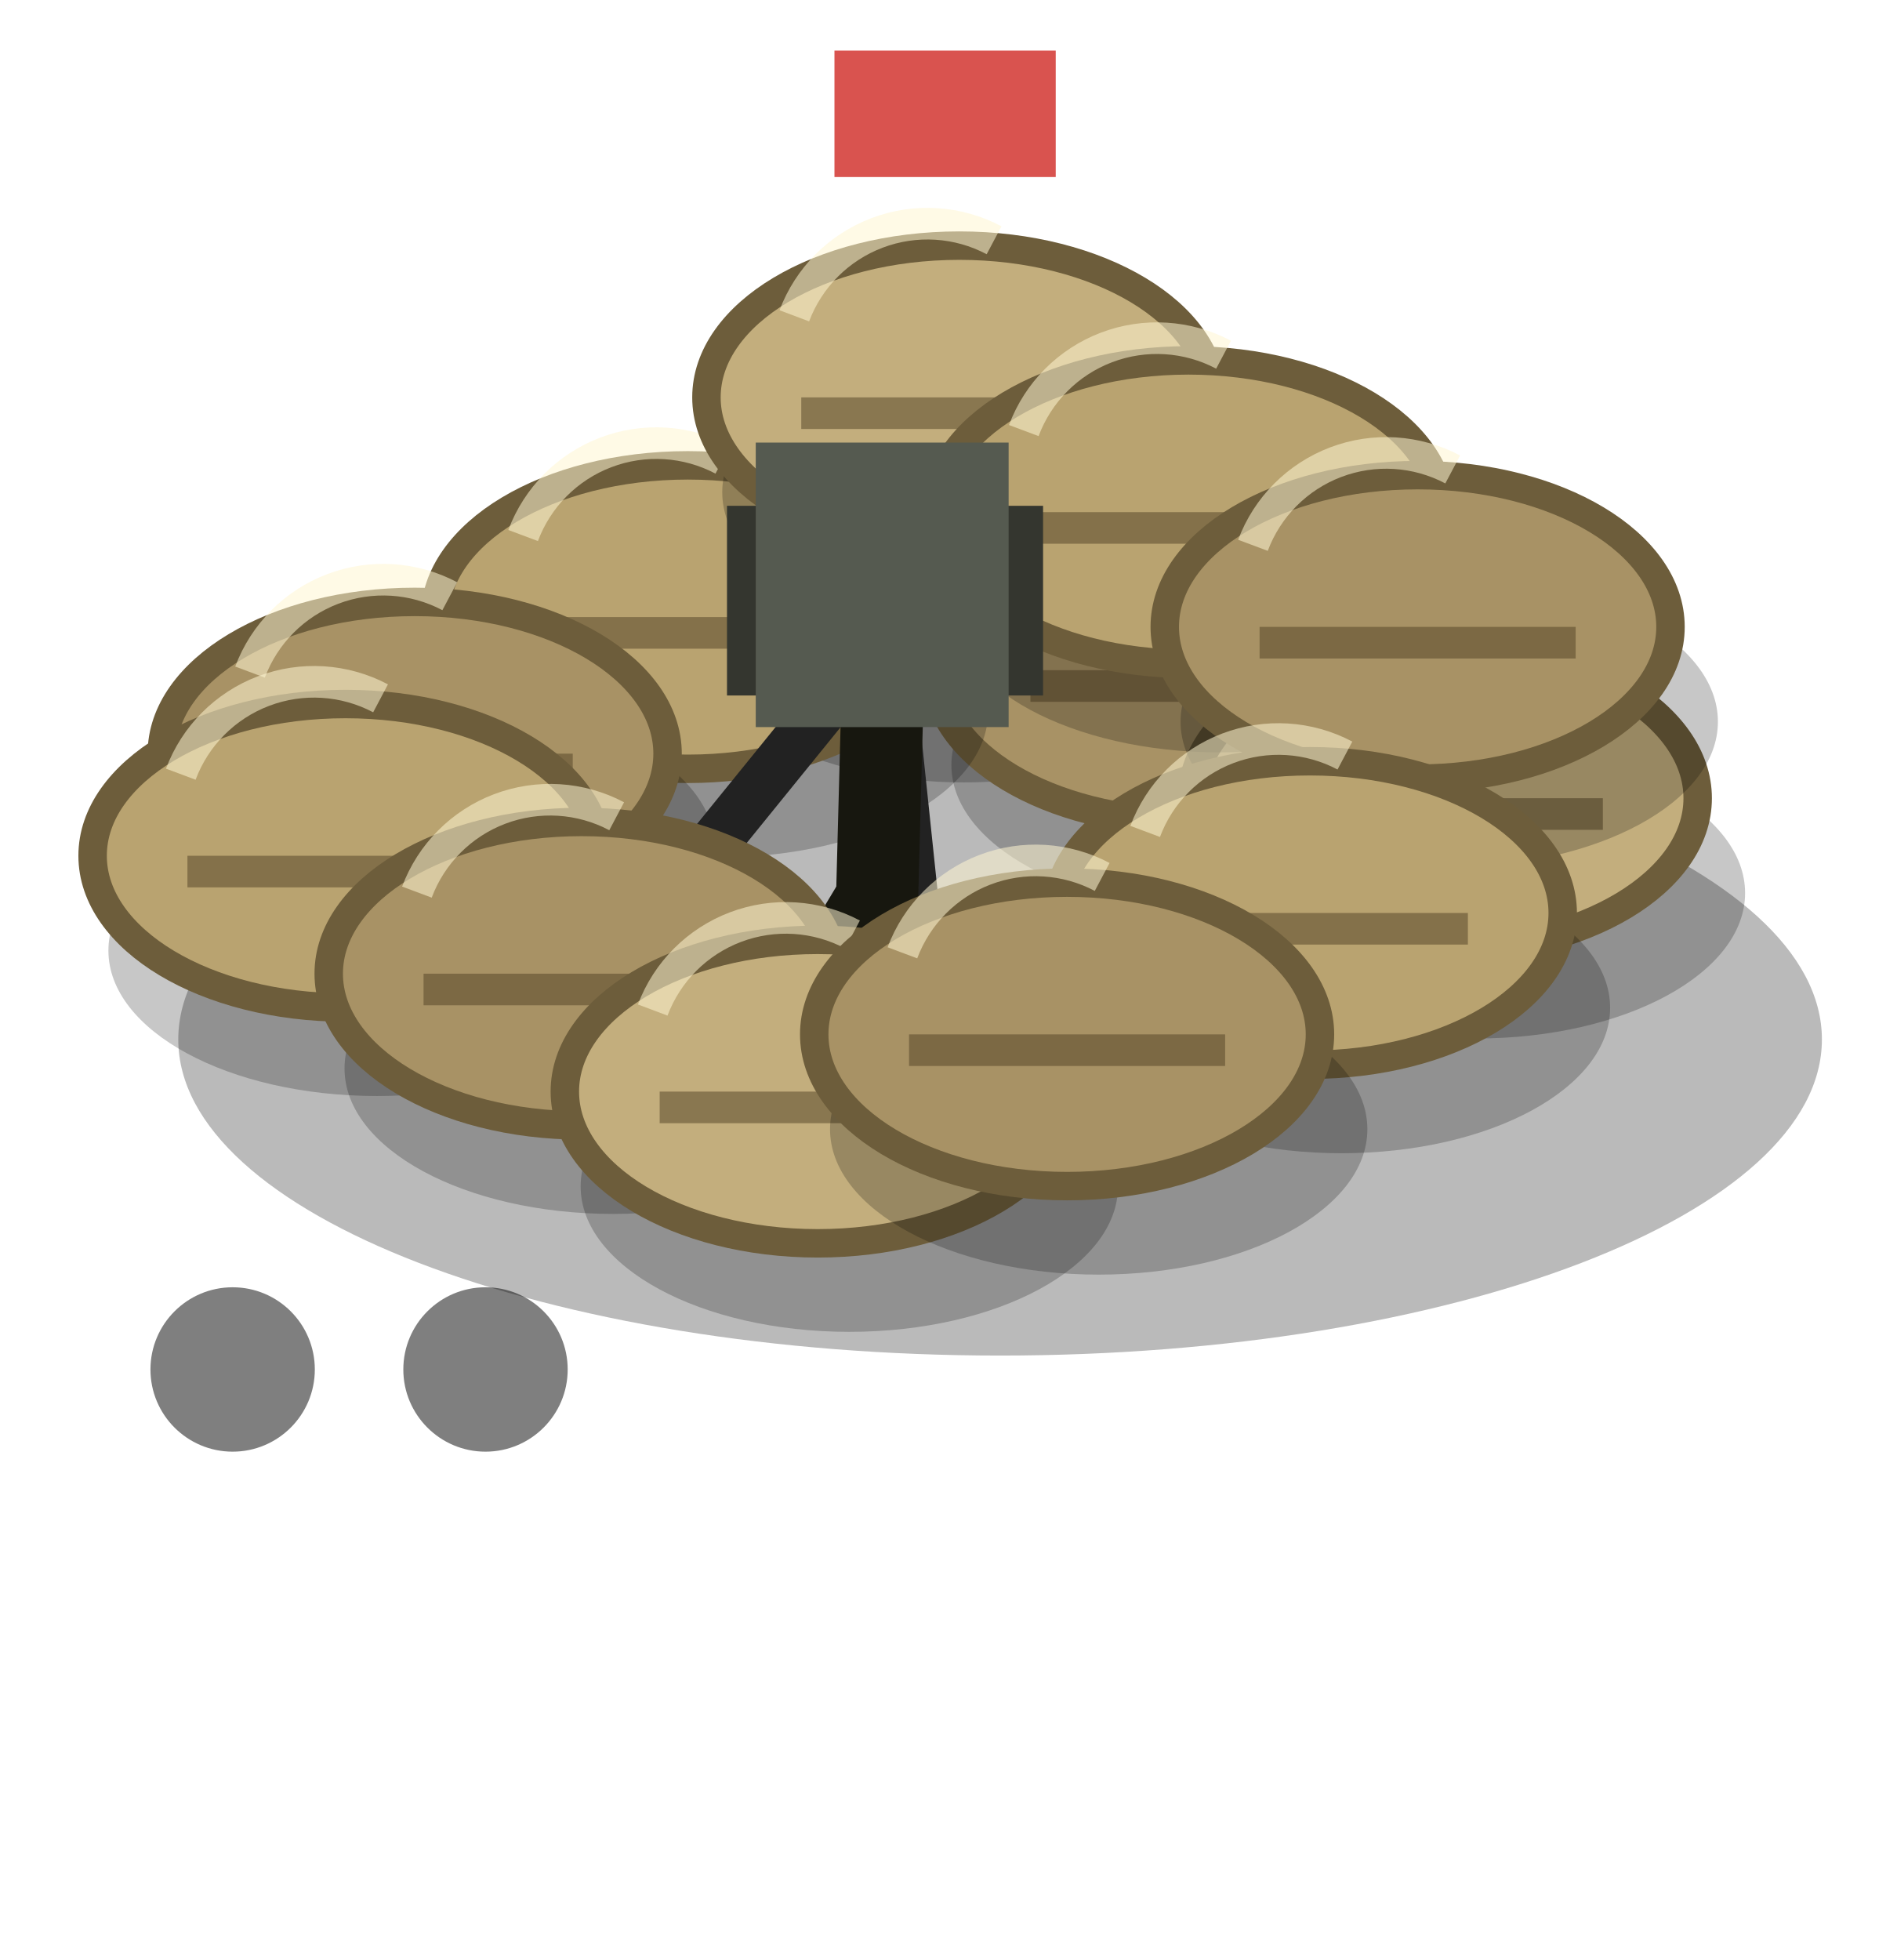
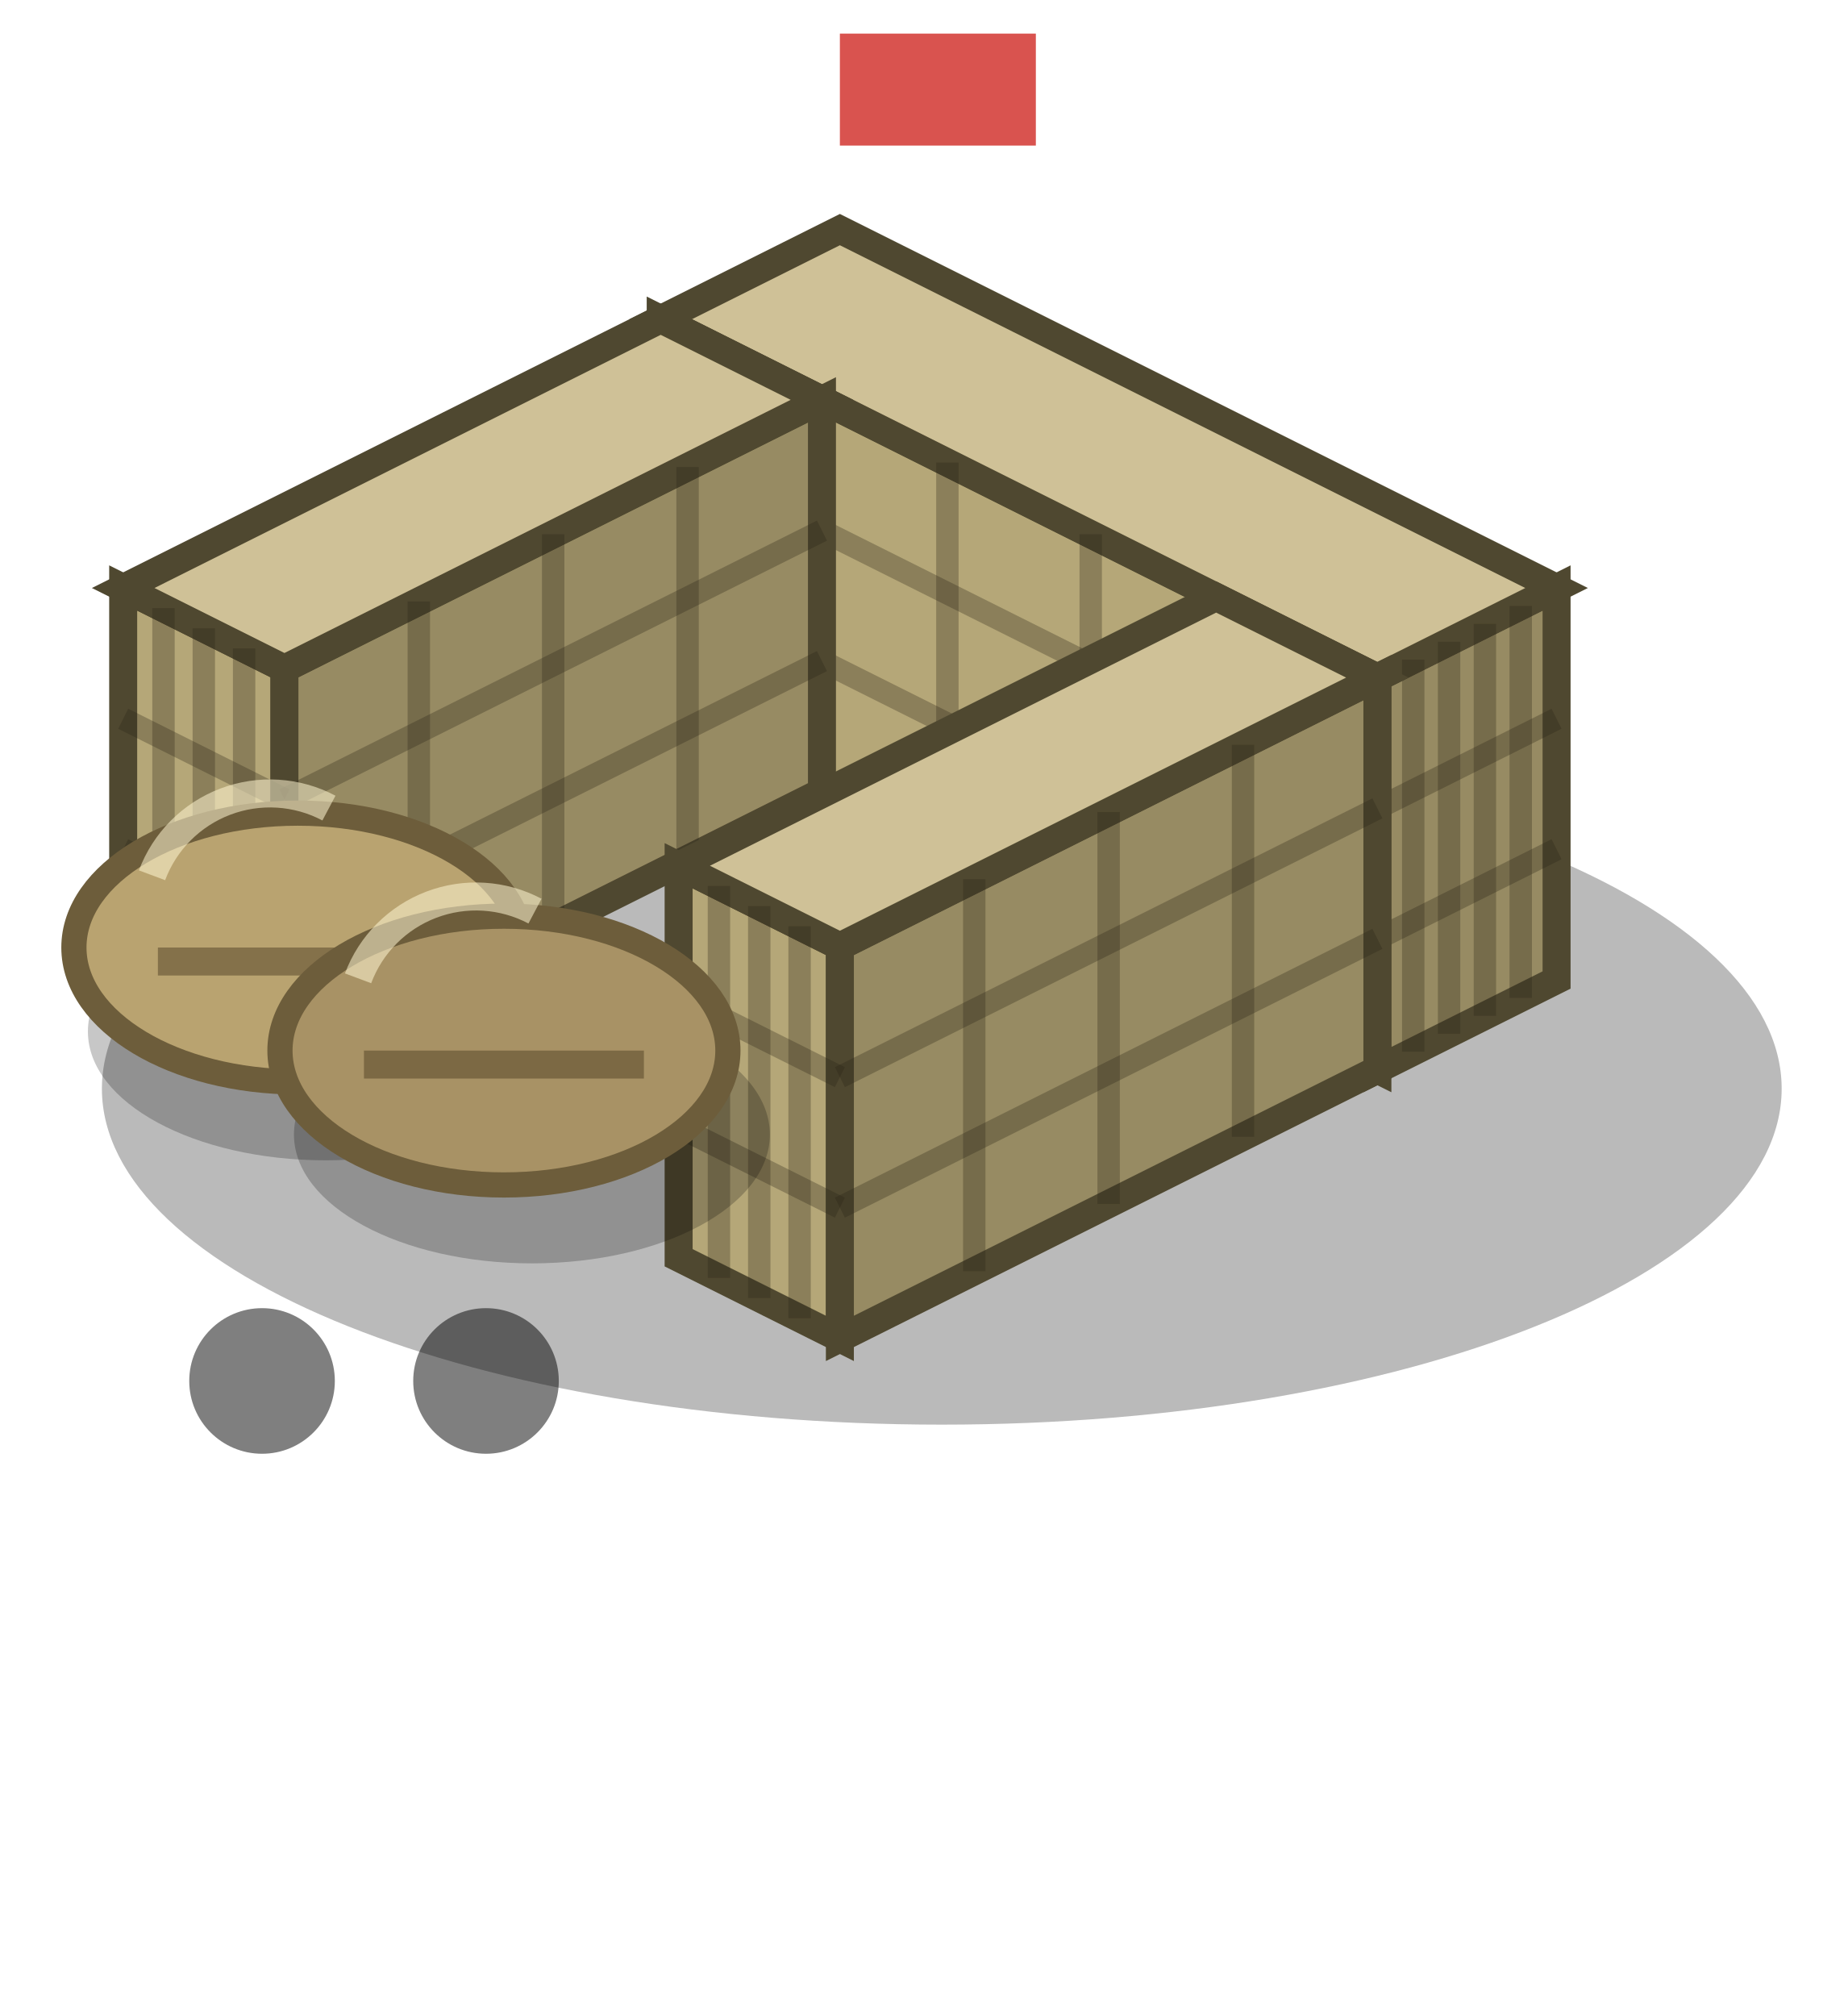
- <svg xmlns="http://www.w3.org/2000/svg" width="60" height="62" viewBox="-28 -29 60 62">
-   <rect id="bounds" x="-28" y="-29" width="60" height="62" fill="#000" fill-opacity="0" />
-   <path d="M29.64 3.88A26 10 0 1 1 -22.36 3.88A26 10 0 1 1 29.64 3.88" fill="rgba(0,0,0,.27)" />
-   <path d="M10.99 -8.85A8.5 4.6 0 1 1 -6.01 -8.85A8.5 4.6 0 1 1 10.99 -8.85" fill="rgba(0,0,0,.22)" />
-   <path d="M9.49 -11.85A8 4.8 0 1 1 -6.51 -11.85A8 4.8 0 1 1 9.49 -11.85" fill="#b9a370" />
-   <path d="M9.49 -11.85A8 4.8 0 1 1 -6.51 -11.85A8 4.8 0 1 1 9.49 -11.85" fill="none" stroke="#6d5d3b" stroke-width="0.9" />
-   <path d="M-3.72 -14.43A4.5 4.5 0 0 1 2.6 -16.83" fill="none" stroke="rgba(255,246,210,.55)" stroke-width="1" />
-   <path d="M-3.51 -11.35L6.49 -11.35" fill="none" stroke="rgba(80,64,36,.5)" stroke-width="1" />
-   <path d="M19.1 -4.8A8.5 4.6 0 1 1 2.1 -4.8A8.5 4.6 0 1 1 19.1 -4.8" fill="rgba(0,0,0,.22)" />
-   <path d="M17.6 -7.8A8 4.8 0 1 1 1.6 -7.8A8 4.8 0 1 1 17.6 -7.8" fill="#a89265" />
-   <path d="M17.6 -7.8A8 4.8 0 1 1 1.6 -7.8A8 4.8 0 1 1 17.6 -7.8" fill="none" stroke="#6d5d3b" stroke-width="0.9" />
-   <path d="M4.39 -10.38A4.5 4.5 0 0 1 10.71 -12.78" fill="none" stroke="rgba(255,246,210,.55)" stroke-width="1" />
-   <path d="M4.6 -7.3L14.6 -7.3" fill="none" stroke="rgba(80,64,36,.5)" stroke-width="1" />
-   <path d="M27.21 -0.75A8.5 4.6 0 1 1 10.21 -0.75A8.5 4.6 0 1 1 27.21 -0.75" fill="rgba(0,0,0,.22)" />
-   <path d="M25.71 -3.75A8 4.8 0 1 1 9.71 -3.75A8 4.8 0 1 1 25.71 -3.75" fill="#c3ae7d" />
-   <path d="M25.71 -3.75A8 4.8 0 1 1 9.71 -3.75A8 4.8 0 1 1 25.71 -3.75" fill="none" stroke="#6d5d3b" stroke-width="0.9" />
-   <path d="M12.49 -6.33A4.5 4.5 0 0 1 18.81 -8.72" fill="none" stroke="rgba(255,246,210,.55)" stroke-width="1" />
-   <path d="M12.71 -3.25L22.71 -3.25" fill="none" stroke="rgba(80,64,36,.5)" stroke-width="1" />
-   <path d="M3.26 -6.48A8.5 4.6 0 1 1 -13.74 -6.48A8.5 4.6 0 1 1 3.26 -6.48" fill="rgba(0,0,0,.22)" />
-   <path d="M1.76 -9.48A8 4.8 0 1 1 -14.24 -9.48A8 4.8 0 1 1 1.76 -9.48" fill="#b9a370" />
-   <path d="M1.76 -9.48A8 4.8 0 1 1 -14.24 -9.48A8 4.8 0 1 1 1.76 -9.48" fill="none" stroke="#6d5d3b" stroke-width="0.9" />
-   <path d="M-11.45 -12.06A4.5 4.5 0 0 1 -5.13 -14.46" fill="none" stroke="rgba(255,246,210,.55)" stroke-width="1" />
-   <path d="M-11.24 -8.98L-1.24 -8.98" fill="none" stroke="rgba(80,64,36,.5)" stroke-width="1" />
-   <path d="M-5.38 -2.16A8.5 4.6 0 1 1 -22.38 -2.16A8.5 4.6 0 1 1 -5.38 -2.16" fill="rgba(0,0,0,.22)" />
-   <path d="M-6.88 -5.16A8 4.8 0 1 1 -22.88 -5.16A8 4.8 0 1 1 -6.88 -5.16" fill="#a89265" />
-   <path d="M-6.88 -5.16A8 4.8 0 1 1 -22.88 -5.16A8 4.8 0 1 1 -6.88 -5.16" fill="none" stroke="#6d5d3b" stroke-width="0.9" />
-   <path d="M-20.09 -7.74A4.5 4.5 0 0 1 -13.77 -10.14" fill="none" stroke="rgba(255,246,210,.55)" stroke-width="1" />
-   <path d="M-19.88 -4.66L-9.88 -4.66" fill="none" stroke="rgba(80,64,36,.5)" stroke-width="1" />
-   <path d="M11.85 -13.43A8.5 4.6 0 1 1 -5.15 -13.43A8.5 4.6 0 1 1 11.85 -13.43" fill="rgba(0,0,0,.22)" />
-   <path d="M10.35 -16.43A8 4.8 0 1 1 -5.65 -16.43A8 4.8 0 1 1 10.35 -16.43" fill="#c3ae7d" />
-   <path d="M10.35 -16.43A8 4.8 0 1 1 -5.65 -16.43A8 4.8 0 1 1 10.35 -16.43" fill="none" stroke="#6d5d3b" stroke-width="0.9" />
-   <path d="M-2.87 -19.01A4.5 4.5 0 0 1 3.45 -21.4" fill="none" stroke="rgba(255,246,210,.55)" stroke-width="1" />
-   <path d="M-2.65 -15.93L7.35 -15.93" fill="none" stroke="rgba(80,64,36,.5)" stroke-width="1" />
-   <path d="M19.1 -9.8A8.5 4.6 0 1 1 2.1 -9.8A8.5 4.6 0 1 1 19.1 -9.8" fill="rgba(0,0,0,.22)" />
-   <path d="M17.6 -12.8A8 4.8 0 1 1 1.6 -12.8A8 4.8 0 1 1 17.6 -12.8" fill="#b9a370" />
-   <path d="M17.6 -12.8A8 4.8 0 1 1 1.6 -12.8A8 4.8 0 1 1 17.6 -12.8" fill="none" stroke="#6d5d3b" stroke-width="0.9" />
-   <path d="M4.39 -15.38A4.5 4.5 0 0 1 10.71 -17.78" fill="none" stroke="rgba(255,246,210,.55)" stroke-width="1" />
-   <path d="M4.6 -12.3L14.6 -12.3" fill="none" stroke="rgba(80,64,36,.5)" stroke-width="1" />
-   <path d="M26.35 -6.17A8.5 4.6 0 1 1 9.35 -6.17A8.5 4.6 0 1 1 26.35 -6.17" fill="rgba(0,0,0,.22)" />
-   <path d="M24.85 -9.17A8 4.8 0 1 1 8.85 -9.17A8 4.8 0 1 1 24.85 -9.17" fill="#a89265" />
-   <path d="M24.85 -9.17A8 4.8 0 1 1 8.85 -9.17A8 4.8 0 1 1 24.85 -9.17" fill="none" stroke="#6d5d3b" stroke-width="0.9" />
-   <path d="M11.64 -11.75A4.5 4.5 0 0 1 17.96 -14.15" fill="none" stroke="rgba(255,246,210,.55)" stroke-width="1" />
-   <path d="M11.85 -8.67L21.85 -8.67" fill="none" stroke="rgba(80,64,36,.5)" stroke-width="1" />
-   <path d="M0 0L0 -9" fill="none" stroke="#222" stroke-width="1.8" />
-   <path d="M-7.04 -0.32L0 -9" fill="none" stroke="#222" stroke-width="1.6" />
-   <path d="M1.28 3.2L0 -9" fill="none" stroke="#222" stroke-width="1.6" />
-   <rect x="-5" y="-13" width="10" height="6" fill="#34362f" />
-   <path d="M0 -10L-0.32 2.02" fill="none" stroke="#17170f" stroke-width="2.6" />
-   <path d="M-0.2 -2.22L-3.2 2.78" fill="none" stroke="#17170f" stroke-width="1" />
-   <path d="M-4.09 -15L3.91 -15L3.91 -6L-4.09 -6Z" fill="#555a50" />
-   <path d="M-7.57 1.07A8.5 4.6 0 1 1 -24.57 1.07A8.5 4.6 0 1 1 -7.57 1.07" fill="rgba(0,0,0,.22)" />
-   <path d="M-9.07 -1.93A8 4.8 0 1 1 -25.07 -1.93A8 4.8 0 1 1 -9.07 -1.93" fill="#b9a370" />
-   <path d="M-9.07 -1.93A8 4.8 0 1 1 -25.07 -1.93A8 4.8 0 1 1 -9.07 -1.93" fill="none" stroke="#6d5d3b" stroke-width="0.9" />
-   <path d="M-22.28 -4.51A4.5 4.5 0 0 1 -15.96 -6.91" fill="none" stroke="rgba(255,246,210,.55)" stroke-width="1" />
-   <path d="M-22.07 -1.43L-12.07 -1.43" fill="none" stroke="rgba(80,64,36,.5)" stroke-width="1" />
-   <path d="M-0.1 4.8A8.5 4.6 0 1 1 -17.1 4.8A8.5 4.6 0 1 1 -0.1 4.8" fill="rgba(0,0,0,.22)" />
-   <path d="M-1.6 1.8A8 4.8 0 1 1 -17.6 1.8A8 4.8 0 1 1 -1.6 1.8" fill="#a89265" />
-   <path d="M-1.6 1.8A8 4.8 0 1 1 -17.6 1.8A8 4.8 0 1 1 -1.6 1.8" fill="none" stroke="#6d5d3b" stroke-width="0.9" />
-   <path d="M-14.81 -0.78A4.5 4.5 0 0 1 -8.49 -3.18" fill="none" stroke="rgba(255,246,210,.55)" stroke-width="1" />
-   <path d="M-14.6 2.3L-4.6 2.3" fill="none" stroke="rgba(80,64,36,.5)" stroke-width="1" />
-   <path d="M7.37 8.53A8.5 4.6 0 1 1 -9.63 8.53A8.5 4.6 0 1 1 7.37 8.53" fill="rgba(0,0,0,.22)" />
-   <path d="M5.87 5.53A8 4.8 0 1 1 -10.13 5.53A8 4.8 0 1 1 5.87 5.53" fill="#c3ae7d" />
-   <path d="M5.87 5.53A8 4.8 0 1 1 -10.13 5.53A8 4.8 0 1 1 5.87 5.53" fill="none" stroke="#6d5d3b" stroke-width="0.9" />
-   <path d="M-7.35 2.95A4.5 4.5 0 0 1 -1.03 0.56" fill="none" stroke="rgba(255,246,210,.55)" stroke-width="1" />
-   <path d="M-7.13 6.03L2.87 6.03" fill="none" stroke="rgba(80,64,36,.5)" stroke-width="1" />
-   <path d="M22.94 2.88A8.5 4.6 0 1 1 5.94 2.88A8.5 4.6 0 1 1 22.94 2.88" fill="rgba(0,0,0,.22)" />
-   <path d="M21.44 -0.12A8 4.8 0 1 1 5.44 -0.12A8 4.8 0 1 1 21.44 -0.12" fill="#b9a370" />
-   <path d="M21.44 -0.12A8 4.8 0 1 1 5.44 -0.12A8 4.8 0 1 1 21.44 -0.12" fill="none" stroke="#6d5d3b" stroke-width="0.9" />
-   <path d="M8.23 -2.7A4.5 4.5 0 0 1 14.55 -5.1" fill="none" stroke="rgba(255,246,210,.55)" stroke-width="1" />
-   <path d="M8.44 0.38L18.44 0.38" fill="none" stroke="rgba(80,64,36,.5)" stroke-width="1" />
-   <path d="M15.26 6.72A8.5 4.6 0 1 1 -1.74 6.72A8.5 4.6 0 1 1 15.26 6.72" fill="rgba(0,0,0,.22)" />
-   <path d="M13.76 3.72A8 4.8 0 1 1 -2.24 3.72A8 4.8 0 1 1 13.76 3.72" fill="#a89265" />
-   <path d="M13.76 3.72A8 4.8 0 1 1 -2.24 3.72A8 4.8 0 1 1 13.76 3.72" fill="none" stroke="#6d5d3b" stroke-width="0.9" />
-   <path d="M0.55 1.14A4.5 4.5 0 0 1 6.87 -1.26" fill="none" stroke="rgba(255,246,210,.55)" stroke-width="1" />
-   <path d="M0.76 4.22L10.76 4.22" fill="none" stroke="rgba(80,64,36,.5)" stroke-width="1" />
-   <rect x="-1.6" y="-27.4" width="7" height="4" fill="#d9534f" />
+ <svg xmlns="http://www.w3.org/2000/svg" width="66" height="72" viewBox="-30 -35 66 72">
+   <rect id="bounds" x="-30" y="-35" width="66" height="72" fill="#000" fill-opacity="0" />
+   <path d="M33.64 3.88A30 12 0 1 1 -26.36 3.88A30 12 0 1 1 33.64 3.88" fill="rgba(0,0,0,.27)" />
+   <path d="M-6.4 -9.6L19.2 3.2L19.2 -10.8L-6.4 -23.6Z" fill="#b5a778" />
+   <path d="M-6.4 -9.6L19.2 3.2L19.2 -10.8L-6.4 -23.6Z" fill="none" stroke="#4f4830" stroke-width="1" />
+   <path d="M25.6 0L19.2 3.2L19.2 -10.8L25.6 -14Z" fill="#978b63" />
+   <path d="M25.6 0L19.2 3.2L19.2 -10.8L25.6 -14Z" fill="none" stroke="#4f4830" stroke-width="1" />
+   <path d="M0 -26.8L25.6 -14L19.2 -10.8L-6.4 -23.6Z" fill="#cfc197" />
+   <path d="M0 -26.8L25.6 -14L19.2 -10.8L-6.4 -23.6Z" fill="none" stroke="#4f4830" stroke-width="1" />
+   <path d="M-1.28 -7.04L-1.28 -21.04" fill="none" stroke="rgba(40,36,20,.3)" stroke-width="0.8" />
+   <path d="M24.32 0.64L24.32 -13.36" fill="none" stroke="rgba(40,36,20,.3)" stroke-width="0.8" />
+   <path d="M3.84 -4.48L3.84 -18.48" fill="none" stroke="rgba(40,36,20,.3)" stroke-width="0.8" />
+   <path d="M23.04 1.28L23.04 -12.72" fill="none" stroke="rgba(40,36,20,.3)" stroke-width="0.8" />
+   <path d="M8.96 -1.92L8.96 -15.92" fill="none" stroke="rgba(40,36,20,.3)" stroke-width="0.8" />
+   <path d="M21.76 1.92L21.76 -12.08" fill="none" stroke="rgba(40,36,20,.3)" stroke-width="0.8" />
+   <path d="M14.08 0.64L14.08 -13.36" fill="none" stroke="rgba(40,36,20,.3)" stroke-width="0.8" />
+   <path d="M20.48 2.56L20.48 -11.44" fill="none" stroke="rgba(40,36,20,.3)" stroke-width="0.8" />
+   <path d="M-6.4 -14.27L19.2 -1.47" fill="none" stroke="rgba(40,36,20,.3)" stroke-width="0.8" />
+   <path d="M25.6 -4.67L19.2 -1.47" fill="none" stroke="rgba(40,36,20,.3)" stroke-width="0.8" />
+   <path d="M-6.4 -18.93L19.2 -6.13" fill="none" stroke="rgba(40,36,20,.3)" stroke-width="0.8" />
+   <path d="M25.6 -9.33L19.2 -6.13" fill="none" stroke="rgba(40,36,20,.3)" stroke-width="0.8" />
+   <path d="M-25.6 0L-19.84 2.88L-19.84 -11.12L-25.6 -14Z" fill="#b5a778" />
+   <path d="M-25.6 0L-19.84 2.88L-19.84 -11.12L-25.6 -14Z" fill="none" stroke="#4f4830" stroke-width="1" />
+   <path d="M-0.64 -6.72L-19.84 2.88L-19.84 -11.12L-0.64 -20.72Z" fill="#978b63" />
+   <path d="M-0.64 -6.72L-19.84 2.88L-19.84 -11.12L-0.64 -20.72Z" fill="none" stroke="#4f4830" stroke-width="1" />
+   <path d="M-6.4 -23.6L-0.64 -20.72L-19.84 -11.12L-25.6 -14Z" fill="#cfc197" />
+   <path d="M-6.4 -23.6L-0.64 -20.72L-19.84 -11.12L-25.6 -14Z" fill="none" stroke="#4f4830" stroke-width="1" />
+   <path d="M-24.16 0.72L-24.16 -13.28" fill="none" stroke="rgba(40,36,20,.3)" stroke-width="0.8" />
+   <path d="M-5.44 -4.32L-5.44 -18.32" fill="none" stroke="rgba(40,36,20,.3)" stroke-width="0.8" />
+   <path d="M-22.72 1.44L-22.72 -12.56" fill="none" stroke="rgba(40,36,20,.3)" stroke-width="0.8" />
+   <path d="M-10.24 -1.92L-10.24 -15.92" fill="none" stroke="rgba(40,36,20,.3)" stroke-width="0.8" />
+   <path d="M-21.28 2.16L-21.28 -11.84" fill="none" stroke="rgba(40,36,20,.3)" stroke-width="0.8" />
+   <path d="M-15.04 0.48L-15.04 -13.52" fill="none" stroke="rgba(40,36,20,.3)" stroke-width="0.8" />
+   <path d="M-25.6 -4.67L-19.84 -1.79" fill="none" stroke="rgba(40,36,20,.3)" stroke-width="0.8" />
+   <path d="M-0.64 -11.39L-19.84 -1.79" fill="none" stroke="rgba(40,36,20,.3)" stroke-width="0.8" />
+   <path d="M-25.6 -9.33L-19.84 -6.45" fill="none" stroke="rgba(40,36,20,.3)" stroke-width="0.8" />
+   <path d="M-0.64 -16.05L-19.84 -6.45" fill="none" stroke="rgba(40,36,20,.3)" stroke-width="0.8" />
+   <path d="M-5.76 9.92L0 12.8L0 -1.2L-5.76 -4.08Z" fill="#b5a778" />
+   <path d="M-5.76 9.92L0 12.8L0 -1.2L-5.76 -4.08Z" fill="none" stroke="#4f4830" stroke-width="1" />
+   <path d="M19.2 3.2L0 12.8L0 -1.2L19.2 -10.8Z" fill="#978b63" />
+   <path d="M19.2 3.2L0 12.8L0 -1.2L19.2 -10.8Z" fill="none" stroke="#4f4830" stroke-width="1" />
+   <path d="M13.44 -13.68L19.2 -10.8L0 -1.2L-5.76 -4.08Z" fill="#cfc197" />
+   <path d="M13.44 -13.68L19.2 -10.8L0 -1.2L-5.76 -4.08Z" fill="none" stroke="#4f4830" stroke-width="1" />
+   <path d="M-4.32 10.64L-4.32 -3.36" fill="none" stroke="rgba(40,36,20,.3)" stroke-width="0.8" />
+   <path d="M14.4 5.6L14.4 -8.4" fill="none" stroke="rgba(40,36,20,.3)" stroke-width="0.8" />
+   <path d="M-2.88 11.36L-2.88 -2.64" fill="none" stroke="rgba(40,36,20,.3)" stroke-width="0.8" />
+   <path d="M9.6 8L9.6 -6" fill="none" stroke="rgba(40,36,20,.3)" stroke-width="0.8" />
+   <path d="M-1.44 12.08L-1.44 -1.92" fill="none" stroke="rgba(40,36,20,.3)" stroke-width="0.8" />
+   <path d="M4.8 10.4L4.8 -3.6" fill="none" stroke="rgba(40,36,20,.3)" stroke-width="0.8" />
+   <path d="M-5.76 5.25L0 8.13" fill="none" stroke="rgba(40,36,20,.3)" stroke-width="0.8" />
+   <path d="M19.2 -1.47L0 8.13" fill="none" stroke="rgba(40,36,20,.3)" stroke-width="0.8" />
+   <path d="M-5.76 0.59L0 3.47" fill="none" stroke="rgba(40,36,20,.3)" stroke-width="0.8" />
+   <path d="M19.2 -6.13L0 3.47" fill="none" stroke="rgba(40,36,20,.3)" stroke-width="0.8" />
+   <path d="M-9.86 1.84A8.5 4.6 0 1 1 -26.86 1.84A8.5 4.6 0 1 1 -9.86 1.84" fill="rgba(0,0,0,.22)" />
+   <path d="M-11.36 -1.16A8 4.8 0 1 1 -27.36 -1.16A8 4.8 0 1 1 -11.36 -1.16" fill="#b9a370" />
+   <path d="M-11.36 -1.16A8 4.8 0 1 1 -27.36 -1.16A8 4.8 0 1 1 -11.36 -1.16" fill="none" stroke="#6d5d3b" stroke-width="0.9" />
+   <path d="M-24.57 -3.74A4.5 4.5 0 0 1 -18.25 -6.14" fill="none" stroke="rgba(255,246,210,.55)" stroke-width="1" />
+   <path d="M-24.36 -0.66L-14.36 -0.66" fill="none" stroke="rgba(80,64,36,.5)" stroke-width="1" />
+   <path d="M-2.5 5.52A8.5 4.6 0 1 1 -19.5 5.52A8.5 4.6 0 1 1 -2.5 5.52" fill="rgba(0,0,0,.22)" />
+   <path d="M-4 2.52A8 4.8 0 1 1 -20 2.52A8 4.8 0 1 1 -4 2.52" fill="#a89265" />
+   <path d="M-4 2.52A8 4.8 0 1 1 -20 2.52A8 4.8 0 1 1 -4 2.52" fill="none" stroke="#6d5d3b" stroke-width="0.9" />
+   <path d="M-17.21 -0.06A4.5 4.5 0 0 1 -10.89 -2.46" fill="none" stroke="rgba(255,246,210,.55)" stroke-width="1" />
+   <path d="M-17 3.02L-7 3.02" fill="none" stroke="rgba(80,64,36,.5)" stroke-width="1" />
+   <rect x="0" y="-33.8" width="7" height="4" fill="#d9534f" />
  <path d="M-18.04 14.32A2.6 2.6 0 1 1 -23.24 14.32A2.6 2.6 0 1 1 -18.04 14.32" fill="rgba(0,0,0,.5)" />
  <path d="M-10.04 14.32A2.6 2.6 0 1 1 -15.24 14.32A2.6 2.6 0 1 1 -10.04 14.32" fill="rgba(0,0,0,.5)" />
</svg>
